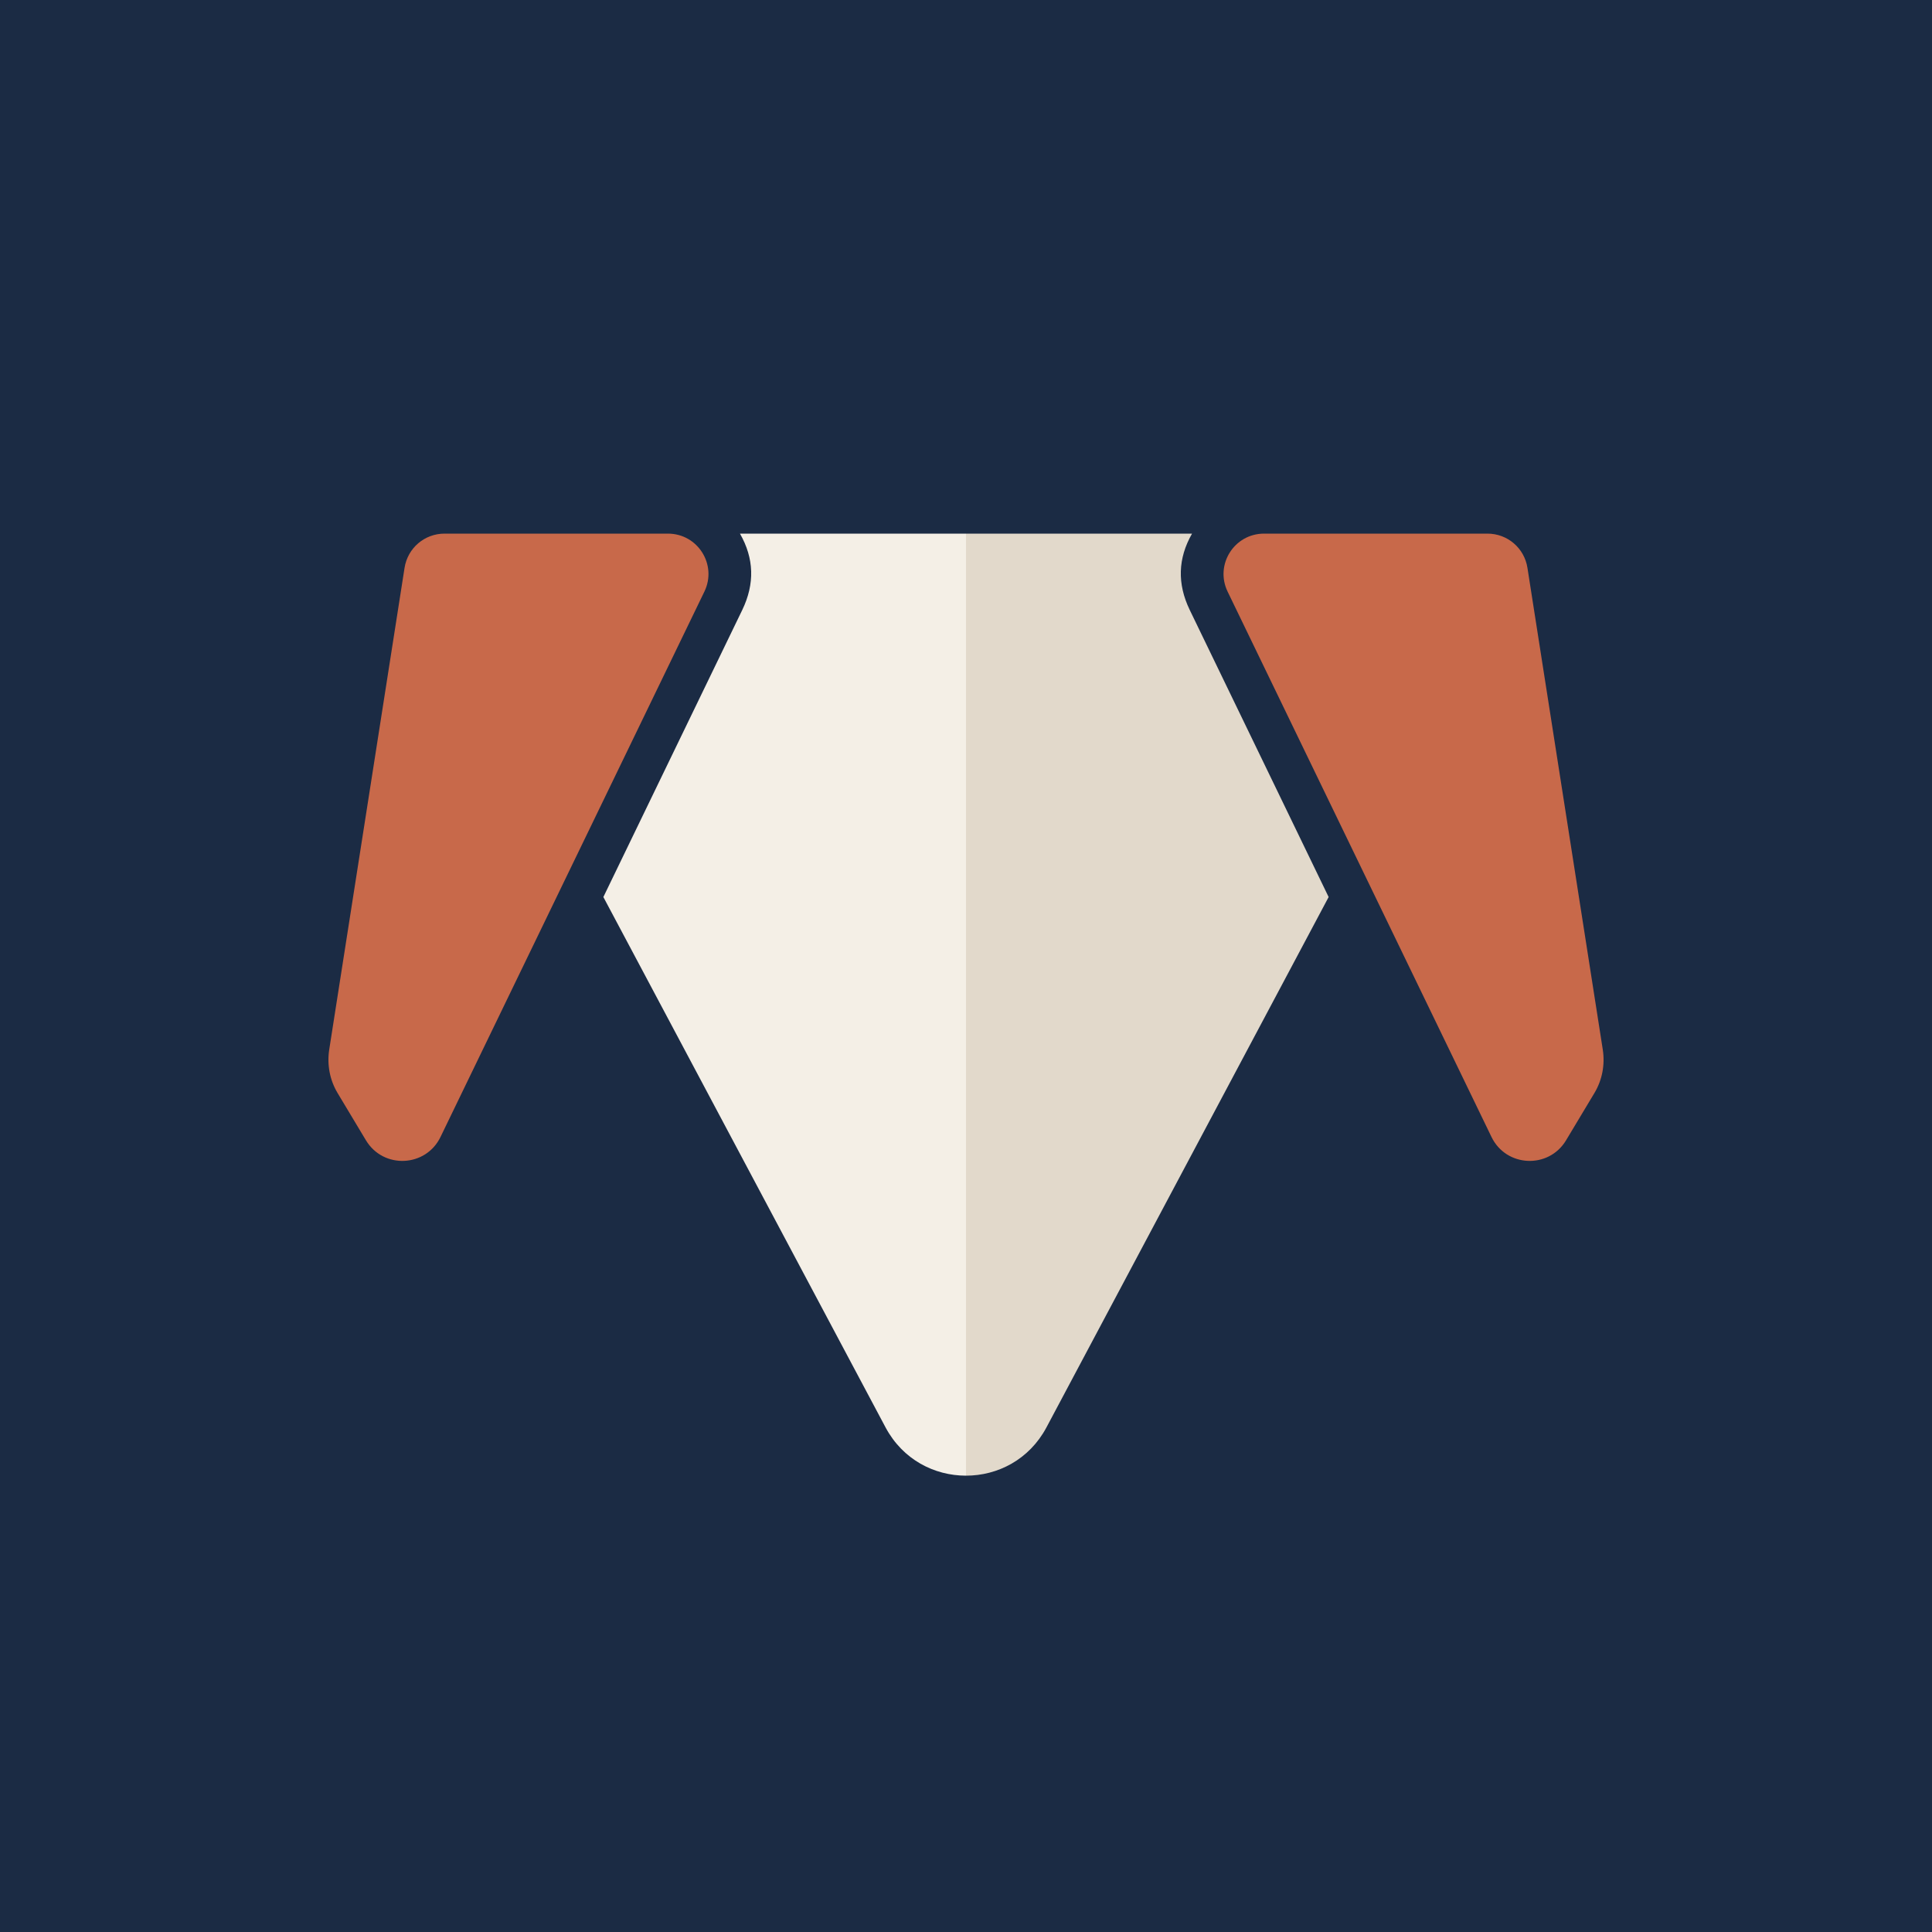
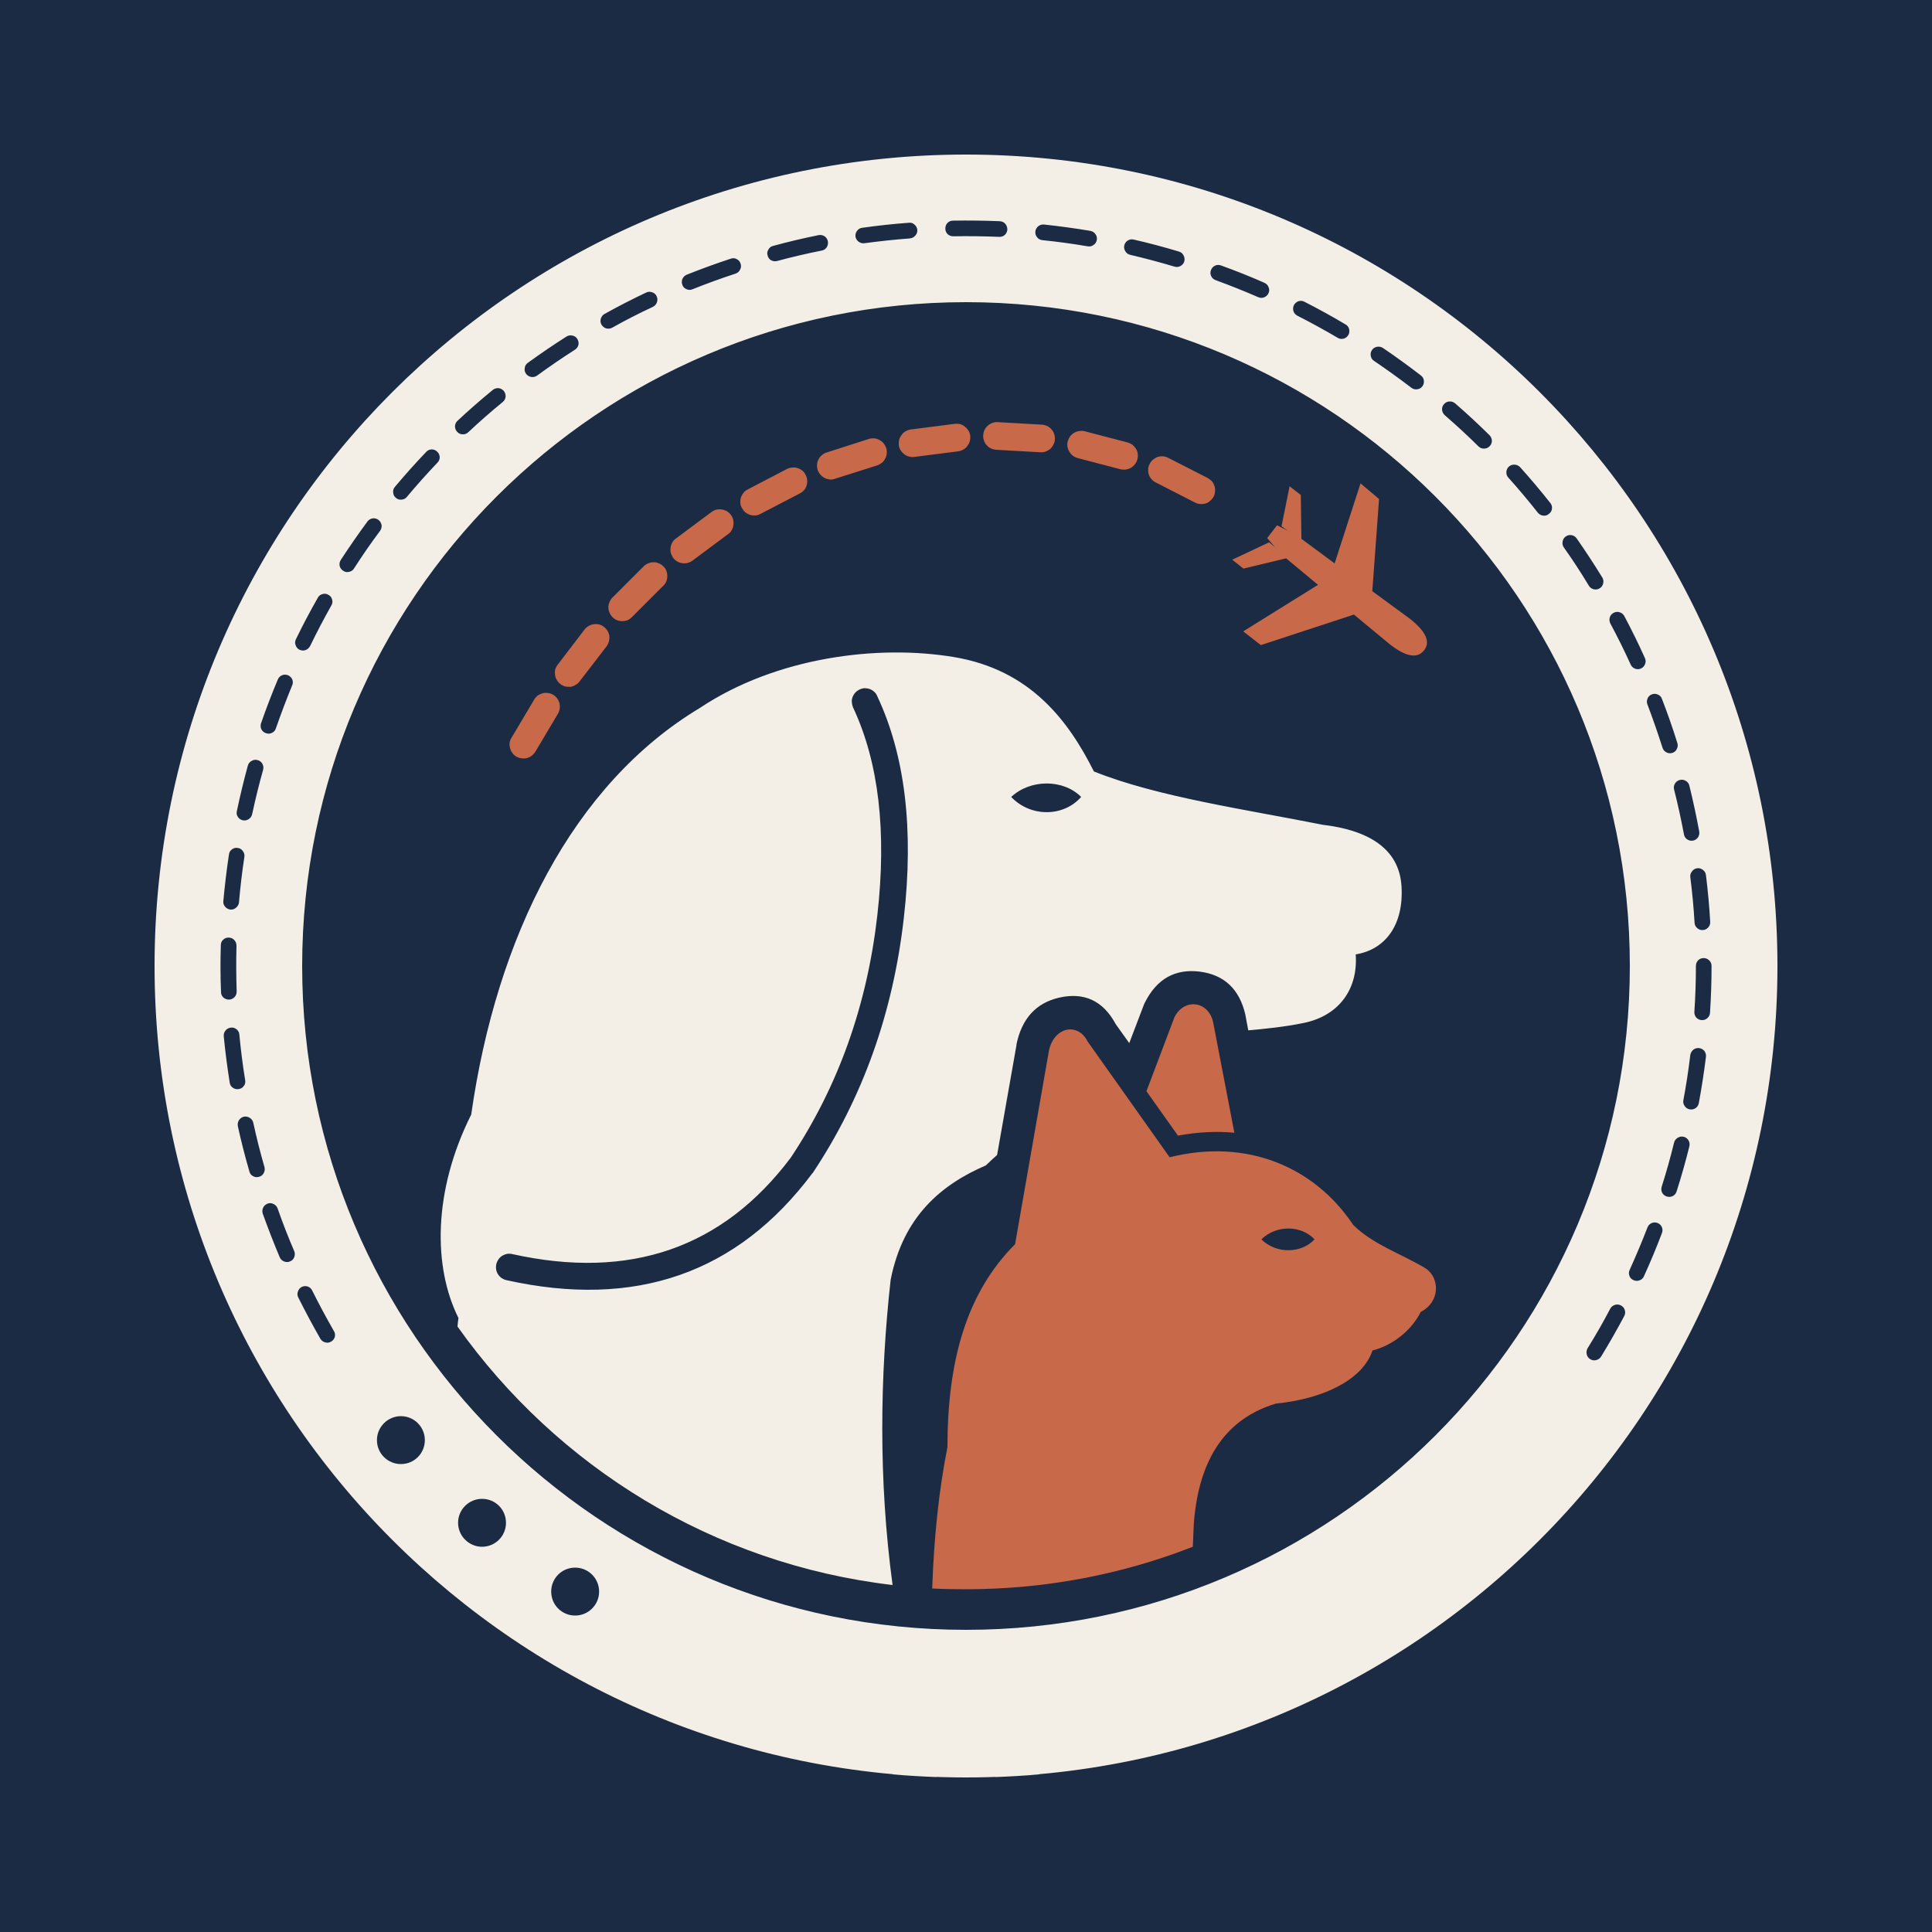
<svg xmlns="http://www.w3.org/2000/svg" viewBox="0.00 0.00 100.00 100.00" role="img" aria-label="Coleira &amp; Passaporte">
  <rect x="0.00" y="0.00" width="100.00" height="100.00" fill="#1B2B44" />
-   <path fill="#F4EFE6" d="M50 27.62V76.38C48.36 76.38 46.73 75.55 45.84 73.89L31.23 46.43L38.42 31.57Q39.4 29.54 38.3 27.62H50Z" />
-   <path fill="#E2D9CB" d="M61.58 31.57 68.77 46.43 54.16 73.89C53.27 75.55 51.64 76.38 50 76.38V27.62H61.7Q60.6 29.54 61.58 31.57Z" />
-   <path fill="#C8694A" d="M20.94 29.39C21.1 28.37 21.97 27.62 23.01 27.62H34.57C36.12 27.62 37.13 29.23 36.46 30.62L22.8 58.85C22.04 60.42 19.84 60.52 18.94 59.02L17.47 56.57C17.07 55.9 16.92 55.11 17.04 54.33ZM63.54 30.62C62.87 29.23 63.88 27.62 65.43 27.62H76.99C78.03 27.62 78.9 28.37 79.06 29.39L82.96 54.33C83.08 55.11 82.93 55.9 82.53 56.57L81.06 59.02C80.16 60.52 77.96 60.42 77.2 58.85Z" />
+   <path fill="#F4EFE6" d="M92 50C92 73.2 73.2 92 50 92C26.8 92 8 73.2 8 50C8 26.8 26.8 8 50 8C73.2 8 92 26.8 92 50ZM84.36 50C84.36 31.02 68.98 15.64 50 15.64C31.02 15.64 15.64 31.02 15.64 50C15.64 68.98 31.02 84.36 50 84.36C68.98 84.36 84.36 68.98 84.36 50ZM21.99 74.54C21.99 73.86 21.44 73.3 20.75 73.3C20.07 73.3 19.51 73.86 19.51 74.54C19.51 75.23 20.07 75.78 20.75 75.78C21.44 75.78 21.99 75.23 21.99 74.54ZM31.01 82.38C31.01 81.69 30.45 81.14 29.77 81.14C29.08 81.14 28.53 81.69 28.53 82.38C28.53 83.07 29.08 83.62 29.77 83.62C30.45 83.62 31.01 83.07 31.01 82.38ZM26.19 78.82C26.19 78.13 25.64 77.58 24.95 77.58C24.27 77.58 23.71 78.13 23.71 78.82C23.71 79.5 24.27 80.06 24.95 80.06C25.64 80.06 26.19 79.5 26.19 78.82ZM88.59 50Q88.59 49.83 88.47 49.71Q88.35 49.59 88.18 49.59Q88.01 49.59 87.89 49.71Q87.78 49.83 87.78 50Q87.78 51.19 87.7 52.37Q87.69 52.54 87.8 52.67Q87.91 52.79 88.08 52.8Q88.25 52.81 88.37 52.7Q88.5 52.59 88.51 52.42Q88.59 51.21 88.59 50ZM86.02 63.83Q86.08 63.67 86.02 63.52Q85.95 63.36 85.79 63.3Q85.63 63.24 85.48 63.31Q85.33 63.38 85.27 63.54Q84.84 64.65 84.35 65.73Q84.28 65.88 84.34 66.04Q84.39 66.19 84.55 66.26Q84.7 66.33 84.86 66.27Q85.02 66.22 85.09 66.06Q85.59 64.96 86.02 63.83ZM88.3 45.3Q88.28 45.13 88.15 45.03Q88.01 44.92 87.85 44.94Q87.68 44.96 87.58 45.1Q87.47 45.23 87.49 45.4Q87.64 46.57 87.71 47.76Q87.72 47.93 87.85 48.04Q87.97 48.15 88.14 48.14Q88.31 48.13 88.42 48Q88.53 47.88 88.52 47.71Q88.45 46.5 88.3 45.3ZM87.44 59.34Q87.48 59.17 87.4 59.03Q87.31 58.88 87.15 58.84Q86.98 58.8 86.84 58.89Q86.69 58.98 86.65 59.14Q86.37 60.29 86.01 61.42Q85.96 61.58 86.03 61.73Q86.11 61.88 86.27 61.93Q86.43 61.98 86.58 61.91Q86.73 61.83 86.78 61.67Q87.15 60.51 87.44 59.34ZM16.58 69.29Q16.67 69.44 16.83 69.48Q16.99 69.53 17.14 69.44Q17.28 69.36 17.33 69.2Q17.37 69.03 17.28 68.89Q16.69 67.86 16.16 66.8Q16.09 66.65 15.93 66.59Q15.77 66.54 15.62 66.61Q15.47 66.69 15.42 66.85Q15.36 67.01 15.44 67.16Q15.98 68.24 16.58 69.29ZM44.63 11.79Q44.46 11.81 44.36 11.95Q44.26 12.08 44.28 12.25Q44.31 12.41 44.44 12.51Q44.58 12.61 44.74 12.59Q45.92 12.43 47.1 12.34Q47.27 12.32 47.38 12.19Q47.49 12.07 47.48 11.9Q47.46 11.73 47.33 11.62Q47.21 11.51 47.04 11.53Q45.83 11.62 44.63 11.79ZM54.03 11.62Q53.87 11.61 53.74 11.71Q53.61 11.82 53.59 11.98Q53.57 12.15 53.68 12.28Q53.78 12.41 53.95 12.43Q55.13 12.55 56.3 12.75Q56.47 12.78 56.6 12.68Q56.74 12.59 56.77 12.42Q56.8 12.25 56.7 12.12Q56.6 11.98 56.44 11.95Q55.24 11.75 54.03 11.62ZM63.2 13.74Q63.04 13.68 62.89 13.75Q62.74 13.82 62.68 13.98Q62.62 14.14 62.69 14.29Q62.76 14.44 62.92 14.5Q64.04 14.91 65.12 15.38Q65.28 15.45 65.43 15.39Q65.59 15.33 65.66 15.17Q65.73 15.02 65.66 14.86Q65.6 14.71 65.45 14.64Q64.34 14.15 63.2 13.74ZM35.54 14.22Q35.39 14.29 35.32 14.44Q35.26 14.59 35.32 14.75Q35.38 14.91 35.54 14.97Q35.69 15.04 35.85 14.97Q36.95 14.53 38.08 14.16Q38.24 14.1 38.31 13.95Q38.39 13.8 38.33 13.64Q38.28 13.48 38.13 13.41Q37.98 13.33 37.82 13.39Q36.67 13.77 35.54 14.22ZM11.56 46.64Q11.54 46.8 11.65 46.93Q11.76 47.06 11.93 47.08Q12.1 47.09 12.22 46.98Q12.35 46.87 12.37 46.71Q12.47 45.52 12.65 44.35Q12.67 44.18 12.57 44.05Q12.47 43.91 12.31 43.89Q12.14 43.86 12.01 43.96Q11.87 44.06 11.85 44.23Q11.67 45.43 11.56 46.64ZM20.44 25.2Q20.33 25.33 20.35 25.49Q20.36 25.66 20.49 25.77Q20.62 25.88 20.79 25.86Q20.95 25.85 21.06 25.72Q21.82 24.81 22.64 23.95Q22.76 23.83 22.76 23.66Q22.75 23.49 22.63 23.38Q22.51 23.26 22.34 23.26Q22.17 23.27 22.06 23.39Q21.22 24.27 20.44 25.2ZM14.48 65.08Q14.55 65.23 14.7 65.29Q14.86 65.36 15.01 65.29Q15.17 65.23 15.23 65.07Q15.29 64.91 15.23 64.76Q14.76 63.67 14.37 62.55Q14.31 62.39 14.16 62.32Q14.01 62.24 13.85 62.3Q13.69 62.36 13.62 62.51Q13.55 62.66 13.6 62.82Q14.01 63.96 14.48 65.08ZM81.61 27.87Q81.51 27.73 81.35 27.7Q81.18 27.67 81.04 27.77Q80.91 27.86 80.88 28.03Q80.85 28.19 80.94 28.33Q81.63 29.3 82.24 30.32Q82.33 30.46 82.49 30.5Q82.66 30.54 82.8 30.45Q82.94 30.37 82.98 30.2Q83.02 30.04 82.94 29.9Q82.3 28.86 81.61 27.87ZM17.64 28.98Q17.55 29.12 17.58 29.29Q17.62 29.45 17.76 29.54Q17.9 29.64 18.06 29.6Q18.23 29.57 18.32 29.43Q18.96 28.43 19.67 27.48Q19.77 27.34 19.75 27.18Q19.72 27.01 19.59 26.91Q19.45 26.81 19.29 26.83Q19.12 26.86 19.02 26.99Q18.3 27.97 17.64 28.98ZM11.44 51.35Q11.44 51.51 11.56 51.63Q11.69 51.74 11.86 51.74Q12.02 51.73 12.14 51.61Q12.25 51.49 12.25 51.32Q12.21 50.13 12.24 48.95Q12.24 48.78 12.13 48.66Q12.01 48.53 11.84 48.53Q11.68 48.52 11.55 48.64Q11.43 48.75 11.43 48.92Q11.39 50.13 11.44 51.35ZM49.33 11.42Q49.16 11.42 49.04 11.54Q48.93 11.66 48.93 11.83Q48.93 12 49.05 12.12Q49.17 12.23 49.34 12.23Q50.53 12.21 51.71 12.26Q51.88 12.27 52.01 12.16Q52.13 12.04 52.14 11.88Q52.14 11.71 52.03 11.58Q51.92 11.46 51.75 11.45Q50.54 11.4 49.33 11.42ZM12.91 60.64Q12.95 60.8 13.1 60.88Q13.25 60.96 13.41 60.91Q13.57 60.87 13.65 60.72Q13.73 60.57 13.69 60.41Q13.36 59.27 13.11 58.11Q13.07 57.95 12.93 57.86Q12.79 57.77 12.62 57.8Q12.46 57.84 12.37 57.98Q12.28 58.12 12.31 58.29Q12.57 59.47 12.91 60.64ZM31.29 16.25Q31.15 16.33 31.1 16.49Q31.05 16.66 31.13 16.8Q31.22 16.95 31.38 17Q31.54 17.04 31.69 16.96Q32.72 16.38 33.8 15.88Q33.95 15.8 34 15.65Q34.06 15.49 33.99 15.34Q33.92 15.18 33.76 15.13Q33.6 15.07 33.45 15.14Q32.35 15.66 31.29 16.25ZM58.68 12.4Q58.52 12.36 58.37 12.45Q58.23 12.54 58.19 12.71Q58.16 12.87 58.25 13.01Q58.33 13.15 58.5 13.19Q59.65 13.46 60.79 13.8Q60.95 13.85 61.1 13.77Q61.25 13.69 61.3 13.53Q61.34 13.36 61.26 13.22Q61.19 13.07 61.02 13.02Q59.86 12.67 58.68 12.4ZM15.32 33.08Q15.24 33.24 15.3 33.39Q15.35 33.55 15.5 33.63Q15.66 33.7 15.81 33.65Q15.97 33.59 16.05 33.44Q16.57 32.37 17.15 31.34Q17.24 31.19 17.19 31.03Q17.15 30.87 17 30.79Q16.86 30.7 16.69 30.75Q16.53 30.79 16.45 30.94Q15.85 31.99 15.32 33.08ZM75.32 20.88Q75.19 20.77 75.02 20.78Q74.85 20.79 74.74 20.92Q74.63 21.04 74.64 21.21Q74.66 21.38 74.78 21.49Q75.68 22.27 76.52 23.1Q76.64 23.22 76.81 23.22Q76.98 23.22 77.1 23.1Q77.22 22.98 77.22 22.81Q77.21 22.64 77.09 22.52Q76.23 21.67 75.32 20.88ZM40.01 12.73Q39.85 12.77 39.77 12.92Q39.68 13.06 39.73 13.22Q39.77 13.39 39.91 13.47Q40.06 13.55 40.22 13.51Q41.37 13.2 42.53 12.97Q42.7 12.94 42.79 12.8Q42.88 12.66 42.85 12.49Q42.82 12.33 42.68 12.23Q42.54 12.14 42.37 12.17Q41.18 12.41 40.01 12.73ZM13.51 37.44Q13.46 37.6 13.53 37.75Q13.61 37.9 13.77 37.95Q13.93 38.01 14.08 37.93Q14.23 37.86 14.28 37.7Q14.67 36.58 15.12 35.48Q15.19 35.33 15.13 35.17Q15.06 35.02 14.91 34.95Q14.75 34.89 14.6 34.95Q14.44 35.02 14.38 35.17Q13.91 36.29 13.51 37.44ZM12.26 41.98Q12.22 42.14 12.31 42.28Q12.4 42.42 12.57 42.46Q12.73 42.49 12.87 42.4Q13.01 42.31 13.05 42.15Q13.3 40.98 13.62 39.84Q13.66 39.68 13.58 39.53Q13.5 39.39 13.33 39.34Q13.17 39.3 13.03 39.38Q12.88 39.46 12.83 39.62Q12.51 40.79 12.26 41.98ZM11.89 56.04Q11.91 56.2 12.05 56.3Q12.19 56.4 12.35 56.37Q12.52 56.35 12.62 56.21Q12.72 56.08 12.69 55.91Q12.5 54.74 12.39 53.56Q12.38 53.39 12.25 53.28Q12.12 53.17 11.95 53.19Q11.78 53.21 11.68 53.33Q11.57 53.46 11.58 53.63Q11.7 54.84 11.89 56.04ZM84.07 68.12Q84.15 67.97 84.1 67.81Q84.05 67.65 83.9 67.57Q83.75 67.49 83.59 67.54Q83.43 67.59 83.35 67.73Q82.8 68.78 82.17 69.79Q82.09 69.94 82.13 70.1Q82.16 70.26 82.31 70.35Q82.45 70.44 82.61 70.4Q82.78 70.36 82.87 70.22Q83.5 69.19 84.07 68.12ZM27.32 18.78Q27.18 18.88 27.16 19.05Q27.13 19.21 27.23 19.35Q27.33 19.48 27.49 19.51Q27.66 19.54 27.8 19.44Q28.76 18.74 29.76 18.1Q29.9 18.01 29.94 17.85Q29.97 17.69 29.88 17.54Q29.79 17.4 29.63 17.37Q29.47 17.33 29.32 17.42Q28.3 18.07 27.32 18.78ZM86.02 36.17Q85.96 36.01 85.81 35.95Q85.66 35.88 85.5 35.94Q85.34 36 85.28 36.15Q85.21 36.31 85.27 36.46Q85.69 37.57 86.05 38.7Q86.1 38.86 86.25 38.94Q86.4 39.02 86.56 38.97Q86.72 38.92 86.79 38.77Q86.87 38.62 86.82 38.46Q86.46 37.3 86.02 36.17ZM87.44 40.66Q87.4 40.5 87.26 40.42Q87.11 40.33 86.95 40.37Q86.79 40.41 86.7 40.55Q86.61 40.7 86.65 40.86Q86.94 42.01 87.16 43.18Q87.19 43.35 87.32 43.44Q87.46 43.54 87.63 43.51Q87.79 43.48 87.89 43.34Q87.98 43.2 87.95 43.03Q87.73 41.84 87.44 40.66ZM78.68 24.18Q78.56 24.06 78.4 24.05Q78.23 24.04 78.1 24.15Q77.98 24.26 77.97 24.43Q77.96 24.6 78.07 24.72Q78.87 25.61 79.6 26.54Q79.71 26.67 79.88 26.69Q80.04 26.71 80.17 26.6Q80.31 26.5 80.33 26.33Q80.35 26.16 80.24 26.03Q79.49 25.08 78.68 24.18ZM23.68 21.78Q23.56 21.89 23.55 22.06Q23.55 22.23 23.66 22.35Q23.78 22.48 23.95 22.48Q24.11 22.49 24.24 22.37Q25.1 21.56 26.02 20.81Q26.15 20.7 26.17 20.54Q26.18 20.37 26.08 20.24Q25.97 20.11 25.8 20.09Q25.64 20.08 25.51 20.18Q24.57 20.95 23.68 21.78ZM67.52 15.62Q67.37 15.54 67.21 15.59Q67.05 15.65 66.97 15.8Q66.9 15.95 66.95 16.11Q67 16.26 67.15 16.34Q68.21 16.88 69.23 17.48Q69.37 17.57 69.54 17.53Q69.7 17.49 69.79 17.34Q69.87 17.2 69.83 17.03Q69.79 16.87 69.64 16.79Q68.6 16.17 67.52 15.62ZM84.07 31.88Q83.99 31.74 83.83 31.69Q83.67 31.64 83.52 31.72Q83.37 31.8 83.32 31.96Q83.28 32.12 83.35 32.27Q83.91 33.31 84.4 34.39Q84.47 34.55 84.63 34.61Q84.79 34.67 84.94 34.6Q85.09 34.53 85.15 34.37Q85.21 34.21 85.14 34.06Q84.64 32.95 84.07 31.88ZM71.58 18.01Q71.44 17.92 71.27 17.95Q71.11 17.98 71.01 18.12Q70.92 18.26 70.95 18.42Q70.98 18.59 71.12 18.68Q72.11 19.35 73.05 20.07Q73.18 20.17 73.35 20.15Q73.52 20.13 73.62 20Q73.72 19.86 73.7 19.7Q73.68 19.53 73.54 19.43Q72.58 18.69 71.58 18.01ZM88.3 54.7Q88.32 54.54 88.22 54.4Q88.11 54.27 87.95 54.25Q87.78 54.23 87.65 54.33Q87.52 54.44 87.49 54.6Q87.35 55.78 87.13 56.95Q87.1 57.11 87.2 57.25Q87.29 57.39 87.46 57.42Q87.62 57.45 87.76 57.36Q87.9 57.26 87.93 57.1Q88.15 55.91 88.3 54.7Z M48.47 91.98C47.71 91.95 46.96 91.91 46.21 91.84C46.75 90.27 48.24 89.14 50 89.14C51.76 89.14 53.25 90.27 53.79 91.84C53.04 91.91 52.29 91.95 51.53 91.98C51.18 91.52 50.63 91.22 50 91.22C49.37 91.22 48.82 91.52 48.47 91.98Z M46.2 82.04C36.91 80.95 28.83 75.92 23.68 68.66C23.69 68.51 23.71 68.36 23.73 68.22C22.41 65.58 22.41 61.64 24.39 57.69C25.7 48.48 29.65 40.59 36.23 36.64C40.18 34.01 45.44 33.35 49.38 34.01C53.33 34.67 55.3 37.3 56.62 39.93C59.91 41.25 64.51 41.9 68.46 42.69C70.76 42.96 72.41 43.88 72.54 45.85C72.67 47.82 71.75 49.14 70.17 49.4C70.3 51.11 69.38 52.56 67.47 52.95C66.49 53.15 65.51 53.25 64.61 53.33L64.47 52.58Q64.46 52.55 64.46 52.52Q64 50.53 62.09 50.29Q60.18 50.06 59.26 51.89Q59.22 51.96 59.19 52.05L58.45 53.99L57.75 53.01Q56.77 51.19 54.81 51.64Q53.02 52.06 52.61 54.07Q52.61 54.09 52.61 54.11L51.61 59.78C51.41 59.96 51.21 60.14 51.03 60.32C48.73 61.31 46.75 62.95 46.1 66.24C45.55 71.18 45.46 76.57 46.2 82.04ZM45.4 36.02Q45.35 35.89 45.24 35.8Q45.14 35.71 45.01 35.66Q44.88 35.62 44.75 35.62Q44.61 35.63 44.49 35.69Q44.36 35.75 44.27 35.85Q44.18 35.95 44.13 36.08Q44.08 36.21 44.09 36.34Q44.1 36.48 44.15 36.61Q46.15 40.86 45.41 47.38Q44.61 54.39 40.93 59.92Q35.65 66.94 26.51 64.91Q26.38 64.88 26.24 64.9Q26.11 64.93 25.99 65Q25.87 65.08 25.8 65.19Q25.72 65.3 25.69 65.43Q25.66 65.57 25.68 65.7Q25.7 65.84 25.78 65.96Q25.85 66.07 25.96 66.15Q26.08 66.23 26.21 66.26Q36.23 68.49 42.04 60.74Q42.05 60.72 42.07 60.71Q45.94 54.89 46.78 47.53Q47.57 40.62 45.4 36.02ZM52.34 41.25C53.33 42.3 55.04 42.3 55.96 41.25C55.04 40.32 53.33 40.32 52.34 41.25Z" />
+   <path fill="#C8694A" d="M59.34 56.48 60.79 52.65C61.29 51.65 62.54 51.8 62.79 52.9L63.89 58.63Q62.48 58.5 60.97 58.78Z M48.25 82.22C48.34 79.63 48.59 77.16 49.04 74.9C49.04 70.4 50.04 66.9 52.54 64.4L54.29 54.4C54.54 53.15 55.79 52.9 56.29 53.9L60.54 59.9C64.54 58.9 68.04 60.4 70.04 63.4C71.04 64.4 72.54 64.9 73.79 65.65C74.54 66.15 74.54 67.4 73.54 67.9C73.04 68.9 72.04 69.65 71.04 69.9C70.54 71.4 68.54 72.4 66.04 72.65C63.54 73.4 62.04 75.4 61.79 78.9C61.77 79.29 61.76 79.68 61.74 80.06C58.11 81.48 54.14 82.26 50 82.26C49.41 82.26 48.83 82.25 48.25 82.22ZM65.29 64.15C66.04 64.9 67.34 64.9 68.04 64.15C67.34 63.4 66.04 63.4 65.29 64.15Z M73.71 33.66C73.29 34.2 72.57 33.84 71.95 33.36L70.08 31.81L65.26 33.39L64.35 32.68L68.22 30.27L66.57 28.9L64.36 29.43L63.78 28.97L65.69 28.07L65.99 28.32L65.59 27.85L66.1 27.19L66.66 27.47L66.33 27.24L66.75 25.17L67.33 25.62L67.36 27.89L69.08 29.16L70.42 25.02C70.75 25.29 71.06 25.56 71.38 25.83L71.03 30.6L72.98 32.03C73.6 32.52 74.13 33.13 73.71 33.66ZM26.48 38.18 27.65 36.21Q27.72 36.09 27.83 36Q27.95 35.92 28.09 35.88Q28.22 35.85 28.37 35.87Q28.51 35.89 28.63 35.96Q28.75 36.03 28.84 36.15Q28.92 36.26 28.96 36.4Q28.99 36.54 28.97 36.68Q28.95 36.82 28.88 36.94L27.71 38.91Q27.63 39.03 27.52 39.12Q27.41 39.2 27.27 39.24Q27.13 39.27 26.99 39.25Q26.85 39.23 26.72 39.16Q26.6 39.09 26.52 38.97Q26.43 38.86 26.4 38.72Q26.36 38.58 26.38 38.44Q26.4 38.3 26.48 38.18ZM28.87 34.4 30.26 32.58Q30.34 32.47 30.47 32.4Q30.59 32.33 30.73 32.31Q30.87 32.29 31.01 32.32Q31.15 32.36 31.26 32.45Q31.37 32.53 31.45 32.66Q31.52 32.78 31.54 32.92Q31.55 33.06 31.52 33.2Q31.48 33.34 31.4 33.45L30 35.27Q29.92 35.38 29.79 35.45Q29.67 35.53 29.53 35.55Q29.39 35.56 29.25 35.53Q29.11 35.49 29 35.4Q28.89 35.32 28.82 35.19Q28.74 35.07 28.73 34.93Q28.71 34.79 28.74 34.65Q28.78 34.51 28.87 34.4ZM34.99 27.87 36.83 26.5Q36.94 26.42 37.08 26.38Q37.22 26.35 37.36 26.37Q37.5 26.39 37.62 26.46Q37.75 26.54 37.83 26.65Q37.92 26.77 37.95 26.9Q37.98 27.04 37.96 27.18Q37.94 27.32 37.87 27.45Q37.8 27.57 37.68 27.65L35.84 29.02Q35.73 29.1 35.59 29.14Q35.45 29.17 35.31 29.15Q35.17 29.13 35.05 29.06Q34.92 28.98 34.84 28.87Q34.76 28.75 34.72 28.62Q34.69 28.48 34.71 28.34Q34.73 28.2 34.8 28.07Q34.87 27.95 34.99 27.87ZM31.7 30.93 33.32 29.31Q33.42 29.21 33.55 29.16Q33.69 29.1 33.83 29.1Q33.97 29.1 34.1 29.16Q34.23 29.21 34.33 29.31Q34.44 29.41 34.49 29.54Q34.54 29.67 34.54 29.82Q34.54 29.96 34.49 30.09Q34.44 30.22 34.33 30.32L32.71 31.94Q32.61 32.04 32.48 32.1Q32.35 32.15 32.21 32.15Q32.07 32.15 31.93 32.1Q31.8 32.04 31.7 31.94Q31.6 31.84 31.55 31.71Q31.49 31.58 31.49 31.43Q31.49 31.29 31.55 31.16Q31.6 31.03 31.7 30.93ZM38.71 25.33 40.74 24.27Q40.86 24.21 41.01 24.2Q41.15 24.18 41.28 24.23Q41.42 24.27 41.53 24.36Q41.64 24.45 41.7 24.58Q41.77 24.71 41.78 24.85Q41.79 24.99 41.75 25.13Q41.71 25.26 41.62 25.37Q41.52 25.48 41.4 25.54L39.36 26.6Q39.24 26.67 39.1 26.68Q38.95 26.69 38.82 26.65Q38.68 26.6 38.57 26.51Q38.47 26.42 38.4 26.29Q38.33 26.17 38.32 26.03Q38.31 25.88 38.35 25.75Q38.4 25.61 38.49 25.5Q38.58 25.39 38.71 25.33ZM42.79 23.42 44.97 22.72Q45.1 22.68 45.25 22.69Q45.39 22.7 45.51 22.77Q45.64 22.83 45.73 22.94Q45.82 23.05 45.87 23.19Q45.91 23.32 45.9 23.46Q45.89 23.6 45.82 23.73Q45.76 23.86 45.65 23.95Q45.54 24.04 45.4 24.09L43.22 24.78Q43.09 24.83 42.95 24.82Q42.8 24.8 42.68 24.74Q42.55 24.67 42.46 24.56Q42.37 24.46 42.32 24.32Q42.28 24.18 42.29 24.04Q42.3 23.9 42.37 23.77Q42.43 23.65 42.54 23.56Q42.65 23.46 42.79 23.42ZM47.14 22.23 49.41 21.94Q49.55 21.92 49.69 21.95Q49.83 21.99 49.94 22.08Q50.05 22.17 50.13 22.29Q50.2 22.41 50.22 22.55Q50.23 22.69 50.2 22.83Q50.16 22.97 50.07 23.08Q49.99 23.2 49.86 23.27Q49.74 23.34 49.6 23.36L47.33 23.65Q47.19 23.67 47.05 23.63Q46.91 23.6 46.8 23.51Q46.69 23.42 46.61 23.3Q46.54 23.18 46.52 23.04Q46.51 22.89 46.54 22.76Q46.58 22.62 46.67 22.51Q46.75 22.39 46.88 22.32Q47 22.25 47.14 22.23ZM51.64 21.85 53.93 21.98Q54.07 21.99 54.2 22.05Q54.33 22.11 54.42 22.22Q54.52 22.32 54.56 22.46Q54.61 22.59 54.6 22.73Q54.6 22.87 54.53 23Q54.47 23.13 54.37 23.23Q54.26 23.32 54.13 23.37Q53.99 23.42 53.85 23.41L51.56 23.28Q51.42 23.27 51.29 23.21Q51.16 23.15 51.07 23.04Q50.97 22.94 50.93 22.8Q50.88 22.67 50.89 22.53Q50.9 22.38 50.96 22.25Q51.02 22.13 51.13 22.03Q51.23 21.94 51.37 21.89Q51.5 21.84 51.64 21.85ZM56.14 22.32 58.36 22.9Q58.5 22.94 58.61 23.02Q58.72 23.11 58.8 23.23Q58.87 23.35 58.89 23.49Q58.91 23.64 58.87 23.77Q58.84 23.91 58.75 24.02Q58.66 24.14 58.54 24.21Q58.42 24.28 58.28 24.3Q58.14 24.32 58 24.29L55.78 23.71Q55.64 23.67 55.53 23.59Q55.42 23.5 55.35 23.38Q55.27 23.25 55.25 23.11Q55.23 22.97 55.27 22.83Q55.31 22.7 55.39 22.58Q55.48 22.47 55.6 22.4Q55.72 22.33 55.87 22.31Q56.01 22.29 56.14 22.32ZM60.47 23.7 62.51 24.74Q62.63 24.81 62.73 24.91Q62.82 25.02 62.86 25.16Q62.91 25.29 62.89 25.44Q62.88 25.58 62.82 25.7Q62.75 25.83 62.64 25.92Q62.54 26.02 62.4 26.06Q62.26 26.1 62.12 26.09Q61.98 26.08 61.85 26.01L59.82 24.97Q59.69 24.91 59.6 24.8Q59.5 24.69 59.46 24.55Q59.42 24.42 59.43 24.28Q59.44 24.13 59.51 24.01Q59.57 23.88 59.68 23.79Q59.79 23.7 59.92 23.65Q60.06 23.61 60.2 23.62Q60.34 23.63 60.47 23.7Z" />
</svg>
